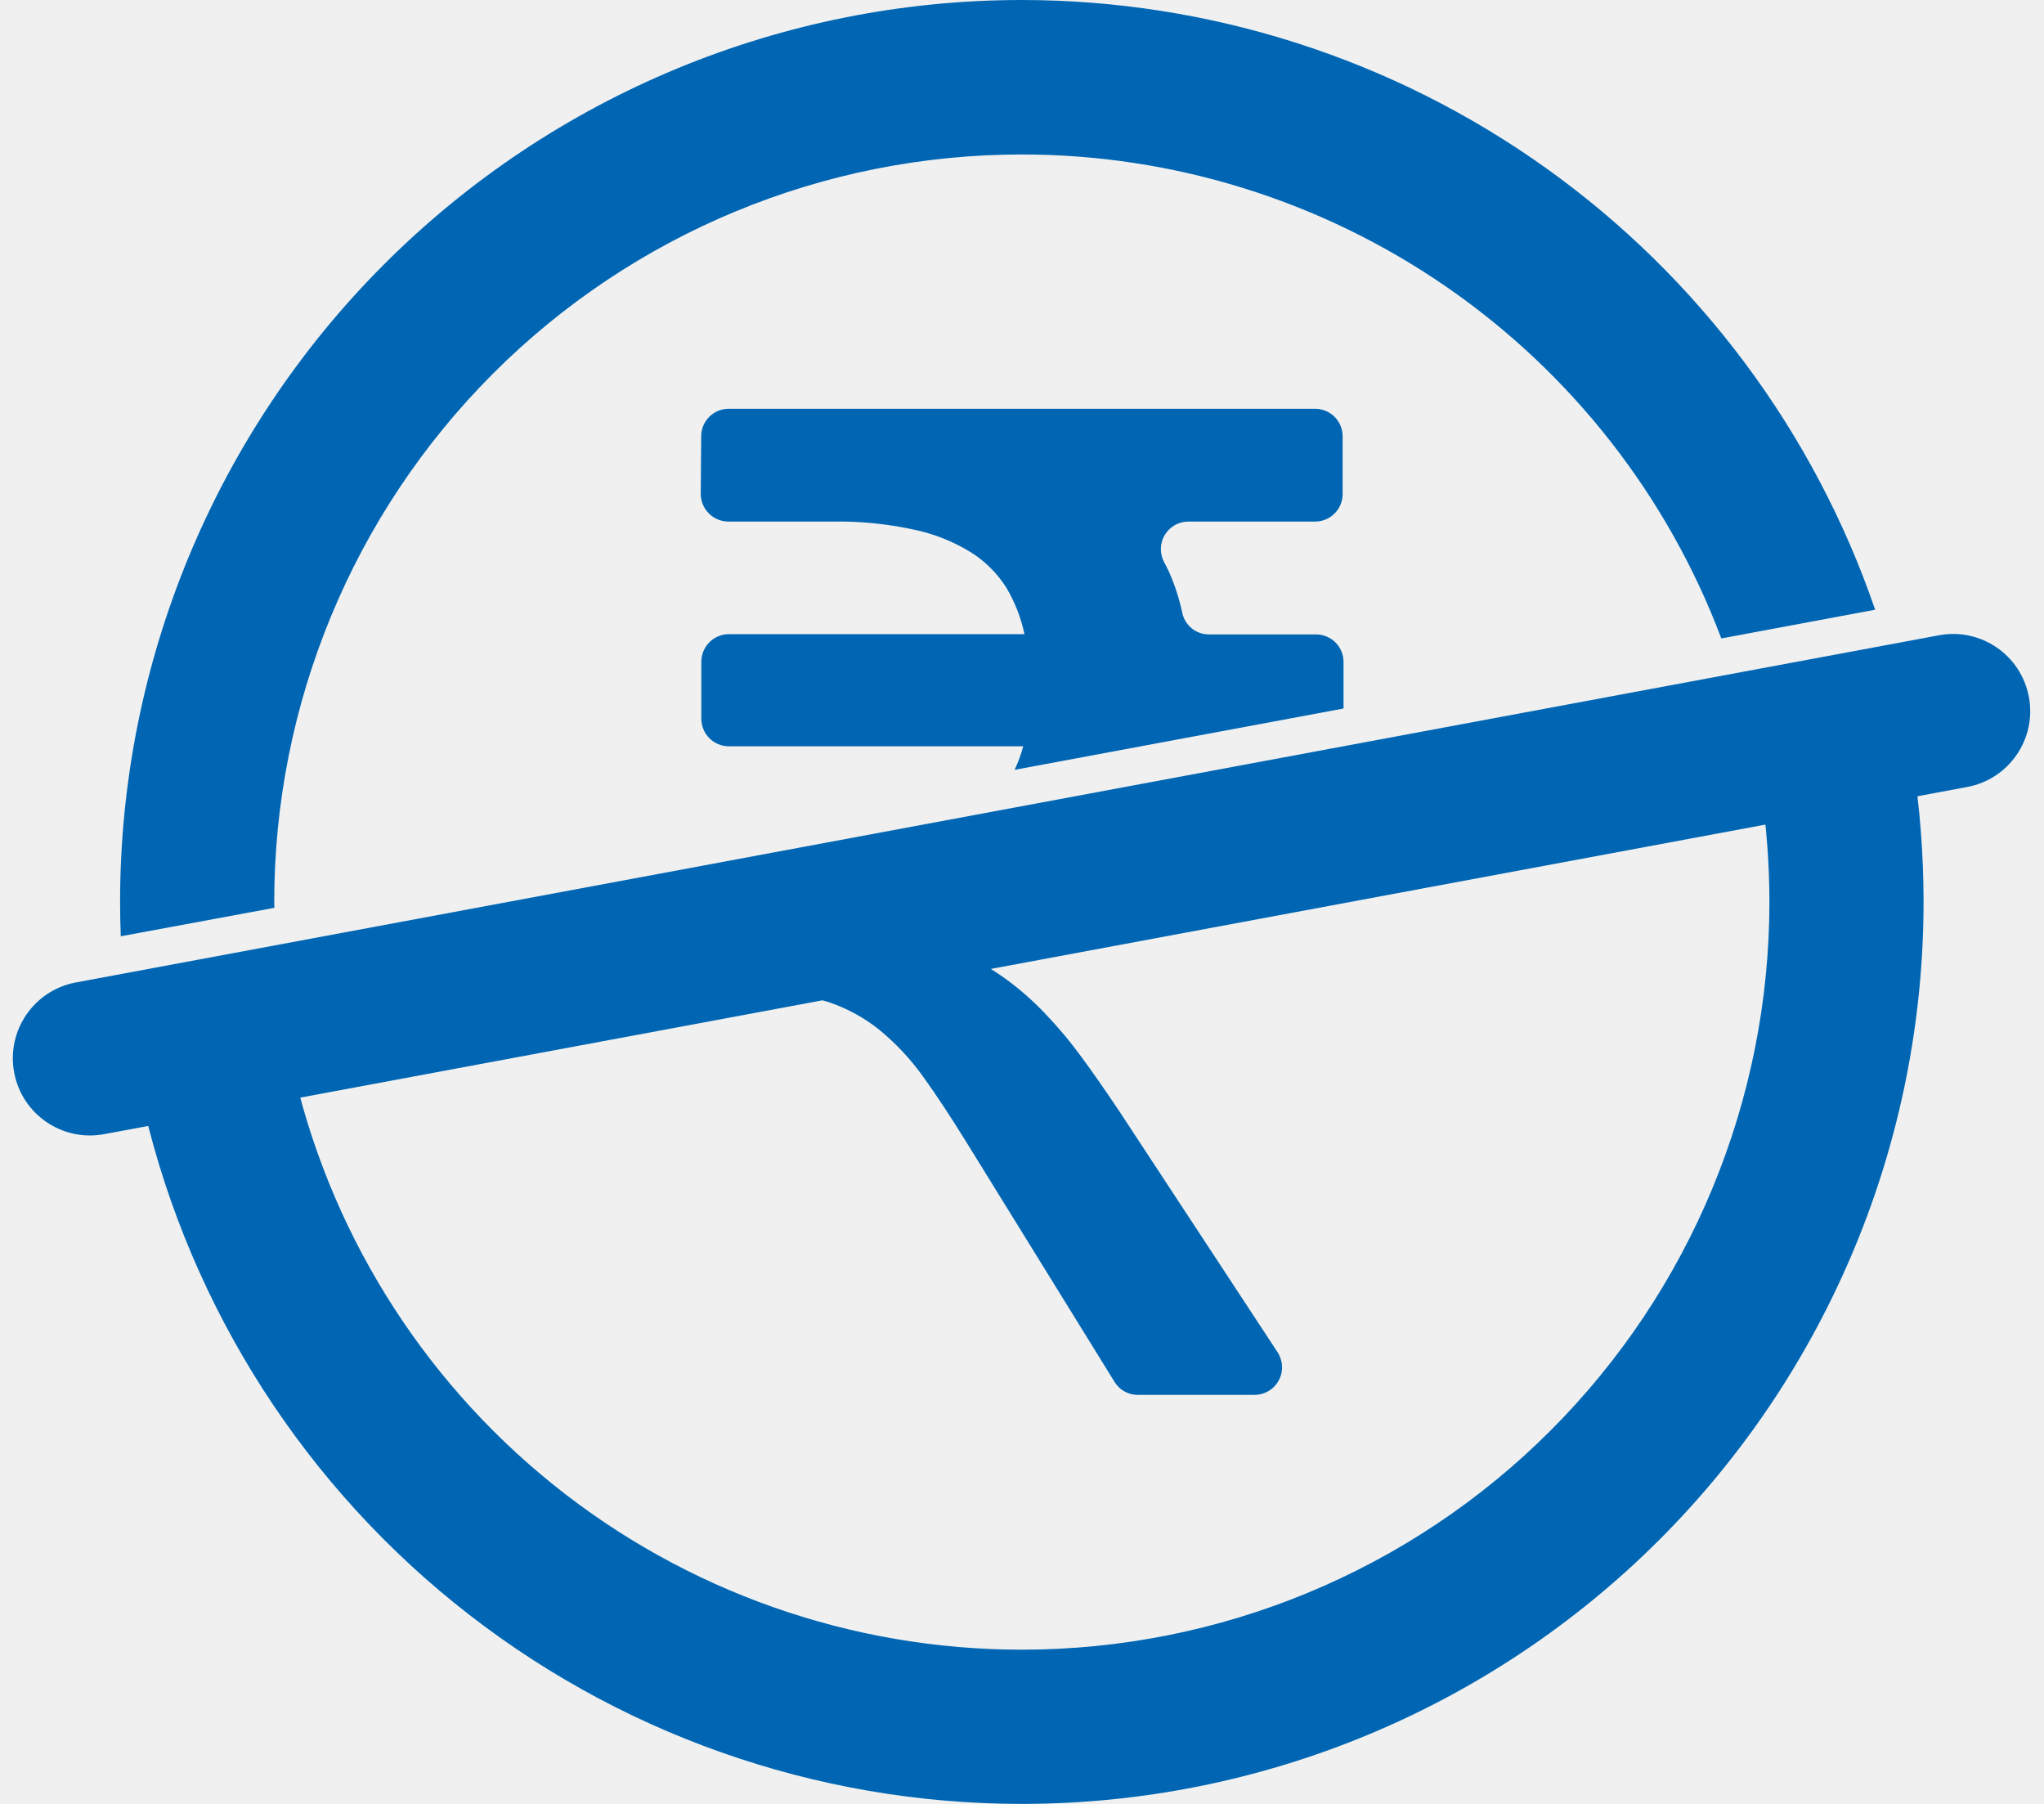
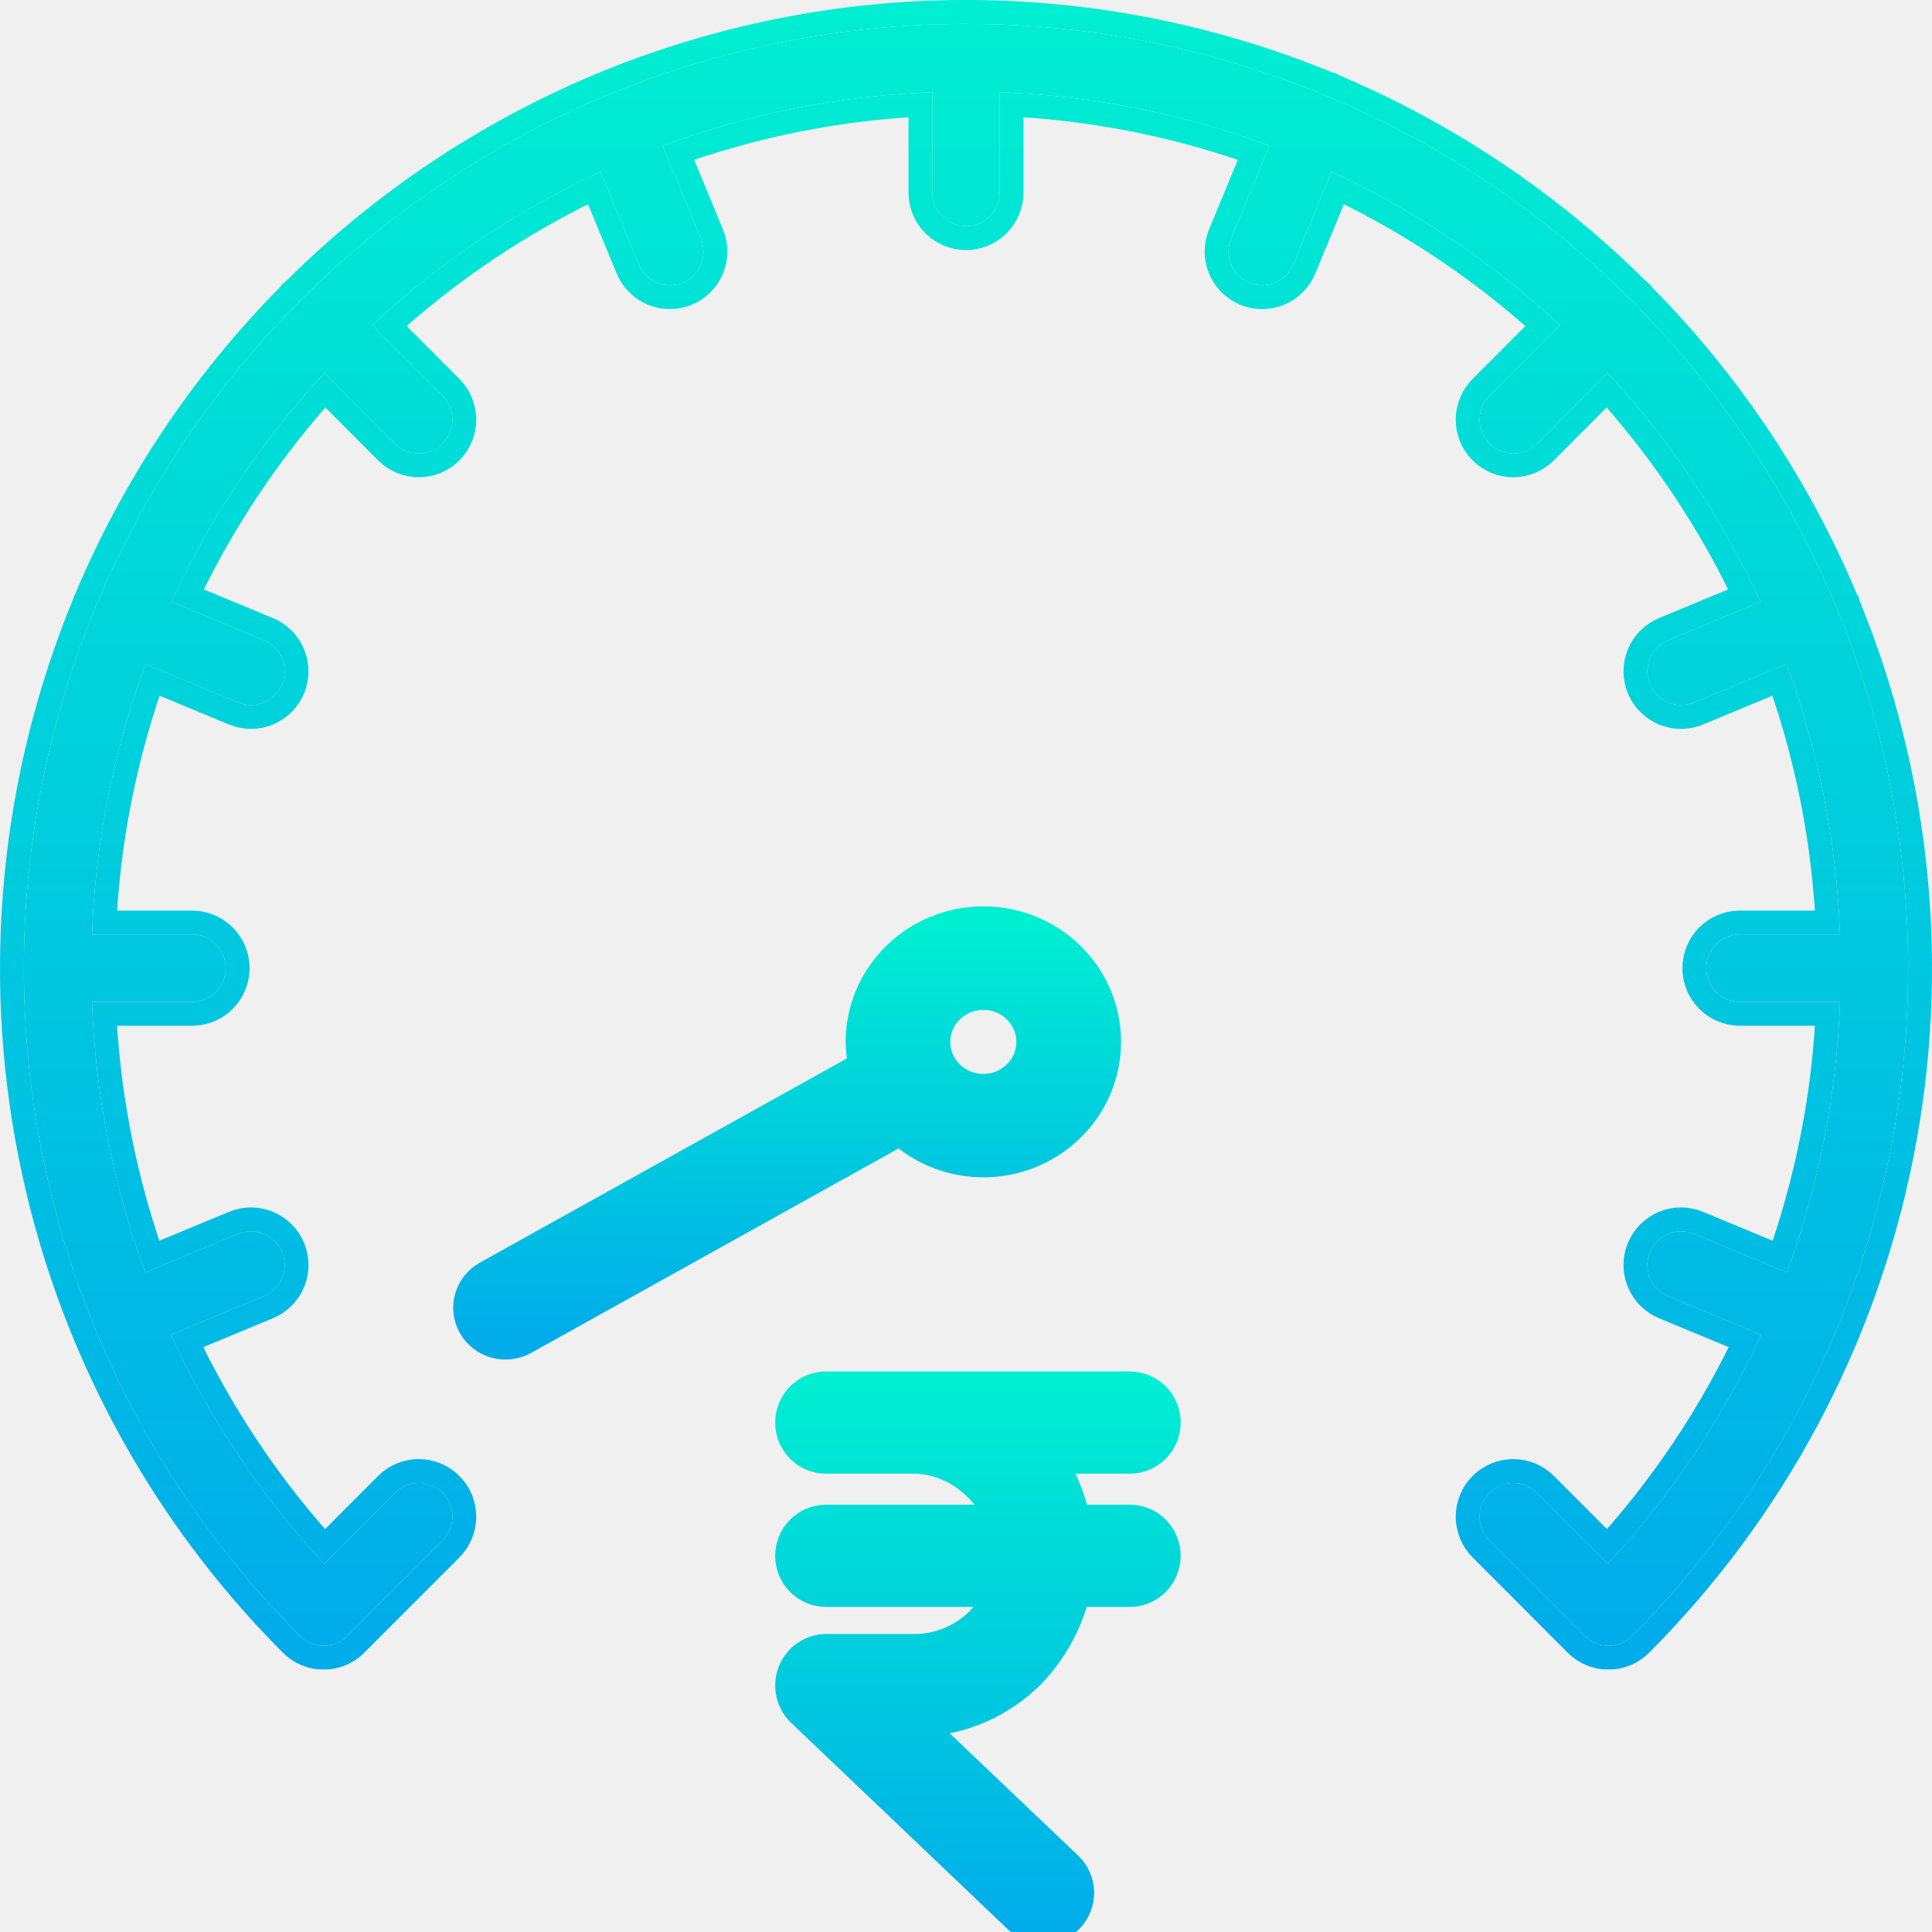
- <svg xmlns="http://www.w3.org/2000/svg" width="68" height="60" viewBox="0 0 68 60" fill="none">
-   <g clip-path="url(#clip0_5331_1228)">
-     <path d="M43.765 21.101H40.222C40.015 21.102 39.813 21.033 39.651 20.903C39.489 20.773 39.376 20.591 39.333 20.388C39.233 19.916 39.084 19.456 38.888 19.016C38.837 18.908 38.78 18.793 38.722 18.686C38.65 18.546 38.614 18.39 38.62 18.233C38.625 18.076 38.67 17.923 38.752 17.788C38.834 17.654 38.949 17.543 39.086 17.465C39.223 17.389 39.378 17.348 39.535 17.348H43.748C43.868 17.349 43.988 17.325 44.1 17.279C44.212 17.233 44.313 17.165 44.399 17.079C44.484 16.994 44.552 16.892 44.598 16.781C44.644 16.669 44.668 16.549 44.667 16.428V14.516C44.668 14.395 44.644 14.275 44.598 14.163C44.552 14.052 44.484 13.95 44.399 13.864C44.313 13.779 44.212 13.711 44.1 13.665C43.988 13.619 43.868 13.595 43.748 13.596H24.247C24.127 13.595 24.008 13.618 23.896 13.664C23.785 13.709 23.684 13.776 23.598 13.861C23.513 13.946 23.445 14.047 23.398 14.158C23.352 14.269 23.328 14.388 23.328 14.508L23.312 16.421C23.312 16.542 23.335 16.662 23.381 16.775C23.427 16.887 23.495 16.989 23.58 17.075C23.666 17.162 23.767 17.23 23.879 17.277C23.991 17.324 24.111 17.348 24.233 17.348H27.703C28.605 17.333 29.507 17.422 30.39 17.613C31.061 17.751 31.703 18.005 32.288 18.363C32.77 18.663 33.177 19.068 33.48 19.548C33.764 20.027 33.967 20.549 34.083 21.093H24.245C24.125 21.093 24.006 21.118 23.895 21.164C23.783 21.21 23.683 21.278 23.598 21.364C23.513 21.449 23.446 21.551 23.401 21.662C23.355 21.773 23.332 21.893 23.332 22.013V23.903C23.332 24.024 23.355 24.143 23.401 24.254C23.446 24.366 23.513 24.467 23.598 24.553C23.683 24.638 23.783 24.706 23.895 24.752C24.006 24.799 24.125 24.823 24.245 24.823H34.04C33.97 25.093 33.874 25.355 33.752 25.606L44.697 23.566V22.013C44.697 21.892 44.672 21.772 44.625 21.66C44.578 21.548 44.508 21.447 44.422 21.362C44.335 21.277 44.232 21.211 44.12 21.166C44.007 21.121 43.886 21.099 43.765 21.101V21.101ZM37.265 37.003C36.805 36.313 36.374 35.695 35.972 35.148C35.596 34.633 35.185 34.144 34.742 33.683C34.349 33.273 33.921 32.898 33.462 32.563C33.01 32.237 32.529 31.954 32.025 31.716V31.628C32.99 31.417 33.923 31.081 34.8 30.628L23.55 32.726C23.635 32.819 23.738 32.893 23.853 32.944C23.968 32.994 24.092 33.021 24.218 33.021H25.402C26.135 33.006 26.866 33.111 27.565 33.331C28.18 33.537 28.754 33.852 29.26 34.258C29.807 34.708 30.293 35.227 30.705 35.803C31.15 36.421 31.625 37.141 32.135 37.966L37.08 45.966C37.162 46.099 37.277 46.209 37.414 46.284C37.552 46.359 37.706 46.398 37.862 46.396H41.73C41.896 46.396 42.059 46.352 42.202 46.267C42.345 46.183 42.462 46.061 42.541 45.915C42.62 45.769 42.658 45.604 42.651 45.438C42.643 45.273 42.591 45.112 42.5 44.973L37.265 37.003Z" fill="#0066B3" />
-     <path d="M63.623 25.26L58.578 26.203C58.768 27.461 58.864 28.732 58.865 30.005C58.864 36.6 56.243 42.925 51.578 47.588C46.914 52.251 40.588 54.871 33.993 54.87C28.318 54.871 22.814 52.931 18.395 49.373C13.975 45.814 10.905 40.851 9.695 35.307L4.65 36.25C6.082 42.97 9.777 48.996 15.118 53.319C20.459 57.642 27.121 60 33.993 60C41.949 60 49.58 56.839 55.206 51.213C60.832 45.587 63.993 37.956 63.993 30C63.993 28.413 63.87 26.828 63.623 25.26V25.26ZM9.123 30.01C9.122 23.415 11.741 17.089 16.404 12.424C21.067 7.76 27.392 5.139 33.988 5.138C39.044 5.137 43.98 6.678 48.139 9.554C52.297 12.43 55.481 16.504 57.265 21.235L62.383 20.28C60.353 14.364 56.526 9.23 51.437 5.594C46.347 1.958 40.25 0.003 33.995 0C26.039 0 18.408 3.161 12.782 8.787C7.156 14.413 3.995 22.044 3.995 30C3.995 30.382 4.003 30.762 4.018 31.142L9.128 30.195L9.123 30.01Z" fill="#0066B3" />
-     <path d="M67.498 23.184L67.497 23.182C67.238 21.789 65.898 20.87 64.506 21.13L2.522 32.678C1.13 32.938 0.211 34.277 0.471 35.67L0.471 35.672C0.731 37.065 2.07 37.983 3.462 37.724L65.446 26.176C66.838 25.916 67.757 24.577 67.498 23.184Z" fill="#0066B3" />
-   </g>
+ <svg xmlns="http://www.w3.org/2000/svg" width="81" height="81" viewBox="0 0 81 81" fill="none">
+   <path d="M38.272 69.006H34.63C34.302 69.009 33.983 69.111 33.714 69.298C33.444 69.486 33.236 69.749 33.116 70.057C32.996 70.364 32.969 70.7 33.039 71.022C33.109 71.344 33.273 71.638 33.51 71.866L42.625 80.551C42.939 80.85 43.358 81.011 43.789 80.999C44.221 80.987 44.63 80.803 44.927 80.487C45.224 80.171 45.384 79.749 45.372 79.313C45.361 78.878 45.178 78.466 44.864 78.166L38.713 72.309C40.439 72.213 42.07 71.483 43.297 70.256C44.205 69.31 44.855 68.144 45.186 66.87H47.37C47.803 66.87 48.217 66.697 48.523 66.389C48.828 66.081 49 65.663 49 65.228C49 64.792 48.828 64.374 48.523 64.066C48.217 63.758 47.803 63.585 47.37 63.585H45.183C45.005 62.769 44.686 61.991 44.243 61.285H47.37C47.803 61.285 48.217 61.112 48.523 60.804C48.828 60.496 49 60.078 49 59.643C49 59.207 48.828 58.789 48.523 58.481C48.217 58.173 47.803 58 47.37 58H34.63C34.197 58 33.783 58.173 33.477 58.481C33.172 58.789 33 59.207 33 59.643C33 60.078 33.172 60.496 33.477 60.804C33.783 61.112 34.197 61.285 34.63 61.285H38.272C39.807 61.285 41.134 62.271 41.749 63.585H34.63C34.197 63.585 33.783 63.758 33.477 64.066C33.172 64.374 33 64.792 33 65.228C33 65.663 33.172 66.081 33.477 66.389C33.783 66.697 34.197 66.87 34.63 66.87H41.754C41.548 67.249 41.293 67.6 40.997 67.912C40.637 68.267 40.211 68.546 39.743 68.734C39.276 68.922 38.776 69.014 38.272 69.006Z" fill="url(#paint0_linear_6652_2223)" />
+   <path d="M38.272 69.006H34.63C34.302 69.009 33.983 69.111 33.714 69.298C33.444 69.486 33.236 69.749 33.116 70.057C32.996 70.364 32.969 70.7 33.039 71.022C33.109 71.344 33.273 71.638 33.51 71.866L42.625 80.551C42.939 80.85 43.358 81.011 43.789 80.999C44.221 80.987 44.63 80.803 44.927 80.487C45.224 80.171 45.384 79.749 45.372 79.313C45.361 78.878 45.178 78.466 44.864 78.166L38.713 72.309C40.439 72.213 42.07 71.483 43.297 70.256C44.205 69.31 44.855 68.144 45.186 66.87H47.37C47.803 66.87 48.217 66.697 48.523 66.389C48.828 66.081 49 65.663 49 65.228C49 64.792 48.828 64.374 48.523 64.066C48.217 63.758 47.803 63.585 47.37 63.585H45.183C45.005 62.769 44.686 61.991 44.243 61.285H47.37C47.803 61.285 48.217 61.112 48.523 60.804C48.828 60.496 49 60.078 49 59.643C49 59.207 48.828 58.789 48.523 58.481C48.217 58.173 47.803 58 47.37 58H34.63C34.197 58 33.783 58.173 33.477 58.481C33.172 58.789 33 59.207 33 59.643C33 60.078 33.172 60.496 33.477 60.804C33.783 61.112 34.197 61.285 34.63 61.285H38.272C39.807 61.285 41.134 62.271 41.749 63.585H34.63C34.197 63.585 33.783 63.758 33.477 64.066C33.172 64.374 33 64.792 33 65.228C33 65.663 33.172 66.081 33.477 66.389C33.783 66.697 34.197 66.87 34.63 66.87H41.754C41.548 67.249 41.293 67.6 40.997 67.912C40.637 68.267 40.211 68.546 39.743 68.734C39.276 68.922 38.776 69.014 38.272 69.006Z" stroke="url(#paint1_linear_6652_2223)" />
+   <mask id="path-2-outside-1_6652_2223" maskUnits="userSpaceOnUse" x="0" y="0" width="81" height="70" fill="black">
+     <rect fill="white" width="81" height="70" />
+     <path d="M76.997 25.464L76.993 25.441L76.981 25.424C75.002 20.664 72.117 16.337 68.488 12.682C68.465 12.655 68.456 12.621 68.43 12.596C68.405 12.571 68.371 12.562 68.344 12.539C64.698 8.901 60.381 6.01 55.633 4.026L55.616 4.014L55.592 4.01C50.807 2.023 45.679 1 40.5 1C35.321 1 30.193 2.023 25.408 4.01C25.4 4.013 25.392 4.011 25.384 4.014L25.367 4.026C20.619 6.01 16.301 8.901 12.655 12.539C12.629 12.562 12.595 12.571 12.569 12.596C12.544 12.621 12.535 12.655 12.512 12.682C8.883 16.337 5.998 20.664 4.019 25.423L4.007 25.441C4.004 25.448 4.006 25.457 4.003 25.465C1.016 32.696 0.235 40.652 1.76 48.328C3.285 56.003 7.047 63.053 12.569 68.586C12.7 68.717 12.856 68.821 13.027 68.892C13.198 68.963 13.382 69 13.567 69C13.752 69 13.936 68.963 14.107 68.892C14.278 68.821 14.433 68.717 14.564 68.586L18.554 64.587C18.819 64.322 18.967 63.962 18.967 63.587C18.967 63.212 18.819 62.853 18.554 62.587C18.29 62.322 17.931 62.173 17.557 62.173C17.183 62.173 16.824 62.322 16.559 62.587L13.591 65.562C10.957 62.722 8.788 59.481 7.167 55.96L11.064 54.343C11.409 54.199 11.684 53.924 11.827 53.577C11.97 53.231 11.97 52.842 11.827 52.495C11.684 52.149 11.409 51.873 11.063 51.73C10.718 51.586 10.329 51.587 9.984 51.73L6.087 53.347C4.75 49.709 3.997 45.88 3.856 42.005H8.054C8.428 42.005 8.787 41.856 9.051 41.591C9.316 41.326 9.464 40.966 9.464 40.591C9.464 40.216 9.316 39.856 9.051 39.591C8.787 39.326 8.428 39.177 8.054 39.177H3.857C4 35.303 4.757 31.476 6.099 27.84L9.984 29.452C10.155 29.523 10.338 29.559 10.524 29.559C10.709 29.559 10.892 29.523 11.063 29.452C11.235 29.381 11.39 29.277 11.521 29.145C11.652 29.014 11.756 28.858 11.827 28.687C11.898 28.515 11.934 28.331 11.934 28.146C11.934 27.96 11.898 27.776 11.827 27.605C11.756 27.433 11.652 27.277 11.521 27.146C11.39 27.015 11.235 26.91 11.064 26.839L7.189 25.231C8.81 21.713 10.975 18.473 13.603 15.631L16.559 18.594C16.824 18.86 17.183 19.009 17.557 19.009C17.931 19.009 18.29 18.86 18.554 18.594C18.819 18.329 18.967 17.97 18.967 17.595C18.967 17.22 18.819 16.86 18.554 16.595L15.598 13.632C18.433 10.998 21.666 8.828 25.175 7.203L26.78 11.087C26.923 11.433 27.198 11.709 27.544 11.852C27.889 11.995 28.278 11.995 28.623 11.852C28.969 11.708 29.244 11.433 29.387 11.086C29.53 10.74 29.53 10.351 29.387 10.004L27.778 6.111C31.406 4.765 35.224 4.007 39.089 3.864V8.07C39.089 8.445 39.238 8.804 39.502 9.07C39.767 9.335 40.126 9.484 40.5 9.484C40.874 9.484 41.233 9.335 41.498 9.07C41.762 8.804 41.911 8.445 41.911 8.07V3.864C45.776 4.007 49.594 4.765 53.222 6.111L51.614 10.004C51.543 10.176 51.506 10.36 51.506 10.545C51.506 10.731 51.542 10.915 51.613 11.086C51.684 11.258 51.788 11.414 51.919 11.545C52.05 11.677 52.206 11.781 52.377 11.852C52.548 11.923 52.731 11.96 52.917 11.96C53.102 11.96 53.285 11.923 53.456 11.852C53.628 11.781 53.783 11.677 53.914 11.546C54.045 11.414 54.149 11.258 54.22 11.087L55.825 7.203C59.334 8.828 62.567 10.998 65.403 13.632L62.446 16.595C62.315 16.726 62.211 16.882 62.14 17.054C62.069 17.225 62.033 17.409 62.033 17.595C62.033 17.78 62.069 17.964 62.14 18.136C62.211 18.307 62.315 18.463 62.446 18.594C62.577 18.726 62.732 18.83 62.904 18.901C63.075 18.972 63.258 19.009 63.443 19.009C63.629 19.009 63.812 18.972 63.983 18.901C64.154 18.83 64.31 18.726 64.441 18.594L67.397 15.631C70.025 18.473 72.19 21.713 73.811 25.231L69.936 26.839C69.591 26.983 69.316 27.258 69.173 27.605C69.03 27.951 69.03 28.34 69.173 28.687C69.316 29.033 69.591 29.308 69.937 29.452C70.282 29.595 70.671 29.595 71.016 29.452L74.901 27.84C76.243 31.476 77 35.303 77.143 39.177H72.946C72.572 39.177 72.213 39.326 71.949 39.591C71.684 39.856 71.536 40.216 71.536 40.591C71.536 40.966 71.684 41.326 71.949 41.591C72.213 41.856 72.572 42.005 72.946 42.005H77.144C77.003 45.88 76.25 49.709 74.913 53.347L71.016 51.73C70.845 51.659 70.662 51.622 70.477 51.622C70.291 51.622 70.108 51.659 69.937 51.73C69.765 51.801 69.61 51.905 69.479 52.036C69.348 52.168 69.244 52.323 69.173 52.495C69.102 52.666 69.066 52.85 69.066 53.036C69.066 53.222 69.102 53.406 69.173 53.577C69.244 53.749 69.348 53.905 69.479 54.036C69.61 54.167 69.765 54.271 69.936 54.343L73.833 55.96C72.212 59.481 70.043 62.722 67.409 65.562L64.441 62.587C64.176 62.322 63.818 62.173 63.443 62.173C63.069 62.173 62.711 62.322 62.446 62.587C62.181 62.853 62.033 63.212 62.033 63.587C62.033 63.962 62.181 64.322 62.446 64.587L66.436 68.586C66.567 68.717 66.722 68.821 66.893 68.892C67.064 68.963 67.248 69 67.433 69C67.618 69 67.802 68.963 67.973 68.892C68.144 68.821 68.299 68.717 68.43 68.586C73.953 63.053 77.715 56.003 79.24 48.328C80.765 40.652 79.984 32.695 76.997 25.464Z" />
+   </mask>
+   <path d="M76.997 25.464L76.993 25.441L76.981 25.424C75.002 20.664 72.117 16.337 68.488 12.682C68.465 12.655 68.456 12.621 68.43 12.596C68.405 12.571 68.371 12.562 68.344 12.539C64.698 8.901 60.381 6.01 55.633 4.026L55.616 4.014L55.592 4.01C50.807 2.023 45.679 1 40.5 1C35.321 1 30.193 2.023 25.408 4.01C25.4 4.013 25.392 4.011 25.384 4.014L25.367 4.026C20.619 6.01 16.301 8.901 12.655 12.539C12.629 12.562 12.595 12.571 12.569 12.596C12.544 12.621 12.535 12.655 12.512 12.682C8.883 16.337 5.998 20.664 4.019 25.423L4.007 25.441C4.004 25.448 4.006 25.457 4.003 25.465C1.016 32.696 0.235 40.652 1.76 48.328C3.285 56.003 7.047 63.053 12.569 68.586C12.7 68.717 12.856 68.821 13.027 68.892C13.198 68.963 13.382 69 13.567 69C13.752 69 13.936 68.963 14.107 68.892C14.278 68.821 14.433 68.717 14.564 68.586L18.554 64.587C18.819 64.322 18.967 63.962 18.967 63.587C18.967 63.212 18.819 62.853 18.554 62.587C18.29 62.322 17.931 62.173 17.557 62.173C17.183 62.173 16.824 62.322 16.559 62.587L13.591 65.562C10.957 62.722 8.788 59.481 7.167 55.96L11.064 54.343C11.409 54.199 11.684 53.924 11.827 53.577C11.97 53.231 11.97 52.842 11.827 52.495C11.684 52.149 11.409 51.873 11.063 51.73C10.718 51.586 10.329 51.587 9.984 51.73L6.087 53.347C4.75 49.709 3.997 45.88 3.856 42.005H8.054C8.428 42.005 8.787 41.856 9.051 41.591C9.316 41.326 9.464 40.966 9.464 40.591C9.464 40.216 9.316 39.856 9.051 39.591C8.787 39.326 8.428 39.177 8.054 39.177H3.857C4 35.303 4.757 31.476 6.099 27.84L9.984 29.452C10.155 29.523 10.338 29.559 10.524 29.559C10.709 29.559 10.892 29.523 11.063 29.452C11.235 29.381 11.39 29.277 11.521 29.145C11.652 29.014 11.756 28.858 11.827 28.687C11.898 28.515 11.934 28.331 11.934 28.146C11.934 27.96 11.898 27.776 11.827 27.605C11.756 27.433 11.652 27.277 11.521 27.146C11.39 27.015 11.235 26.91 11.064 26.839L7.189 25.231C8.81 21.713 10.975 18.473 13.603 15.631L16.559 18.594C16.824 18.86 17.183 19.009 17.557 19.009C17.931 19.009 18.29 18.86 18.554 18.594C18.819 18.329 18.967 17.97 18.967 17.595C18.967 17.22 18.819 16.86 18.554 16.595L15.598 13.632C18.433 10.998 21.666 8.828 25.175 7.203L26.78 11.087C26.923 11.433 27.198 11.709 27.544 11.852C27.889 11.995 28.278 11.995 28.623 11.852C28.969 11.708 29.244 11.433 29.387 11.086C29.53 10.74 29.53 10.351 29.387 10.004L27.778 6.111C31.406 4.765 35.224 4.007 39.089 3.864V8.07C39.089 8.445 39.238 8.804 39.502 9.07C39.767 9.335 40.126 9.484 40.5 9.484C40.874 9.484 41.233 9.335 41.498 9.07C41.762 8.804 41.911 8.445 41.911 8.07V3.864C45.776 4.007 49.594 4.765 53.222 6.111L51.614 10.004C51.543 10.176 51.506 10.36 51.506 10.545C51.506 10.731 51.542 10.915 51.613 11.086C51.684 11.258 51.788 11.414 51.919 11.545C52.05 11.677 52.206 11.781 52.377 11.852C52.548 11.923 52.731 11.96 52.917 11.96C53.102 11.96 53.285 11.923 53.456 11.852C53.628 11.781 53.783 11.677 53.914 11.546C54.045 11.414 54.149 11.258 54.22 11.087L55.825 7.203C59.334 8.828 62.567 10.998 65.403 13.632L62.446 16.595C62.315 16.726 62.211 16.882 62.14 17.054C62.069 17.225 62.033 17.409 62.033 17.595C62.033 17.78 62.069 17.964 62.14 18.136C62.211 18.307 62.315 18.463 62.446 18.594C62.577 18.726 62.732 18.83 62.904 18.901C63.075 18.972 63.258 19.009 63.443 19.009C63.629 19.009 63.812 18.972 63.983 18.901C64.154 18.83 64.31 18.726 64.441 18.594L67.397 15.631C70.025 18.473 72.19 21.713 73.811 25.231L69.936 26.839C69.591 26.983 69.316 27.258 69.173 27.605C69.03 27.951 69.03 28.34 69.173 28.687C69.316 29.033 69.591 29.308 69.937 29.452C70.282 29.595 70.671 29.595 71.016 29.452L74.901 27.84C76.243 31.476 77 35.303 77.143 39.177H72.946C72.572 39.177 72.213 39.326 71.949 39.591C71.684 39.856 71.536 40.216 71.536 40.591C71.536 40.966 71.684 41.326 71.949 41.591C72.213 41.856 72.572 42.005 72.946 42.005H77.144C77.003 45.88 76.25 49.709 74.913 53.347L71.016 51.73C70.845 51.659 70.662 51.622 70.477 51.622C70.291 51.622 70.108 51.659 69.937 51.73C69.765 51.801 69.61 51.905 69.479 52.036C69.348 52.168 69.244 52.323 69.173 52.495C69.102 52.666 69.066 52.85 69.066 53.036C69.066 53.222 69.102 53.406 69.173 53.577C69.244 53.749 69.348 53.905 69.479 54.036C69.61 54.167 69.765 54.271 69.936 54.343L73.833 55.96C72.212 59.481 70.043 62.722 67.409 65.562L64.441 62.587C64.176 62.322 63.818 62.173 63.443 62.173C63.069 62.173 62.711 62.322 62.446 62.587C62.181 62.853 62.033 63.212 62.033 63.587C62.033 63.962 62.181 64.322 62.446 64.587L66.436 68.586C66.567 68.717 66.722 68.821 66.893 68.892C67.064 68.963 67.248 69 67.433 69C67.618 69 67.802 68.963 67.973 68.892C68.144 68.821 68.299 68.717 68.43 68.586C73.953 63.053 77.715 56.003 79.24 48.328C80.765 40.652 79.984 32.695 76.997 25.464Z" fill="url(#paint2_linear_6652_2223)" />
+   <path d="M76.997 25.464L76.993 25.441L76.981 25.424C75.002 20.664 72.117 16.337 68.488 12.682C68.465 12.655 68.456 12.621 68.43 12.596C68.405 12.571 68.371 12.562 68.344 12.539C64.698 8.901 60.381 6.01 55.633 4.026L55.616 4.014L55.592 4.01C50.807 2.023 45.679 1 40.5 1C35.321 1 30.193 2.023 25.408 4.01C25.4 4.013 25.392 4.011 25.384 4.014L25.367 4.026C20.619 6.01 16.301 8.901 12.655 12.539C12.629 12.562 12.595 12.571 12.569 12.596C12.544 12.621 12.535 12.655 12.512 12.682C8.883 16.337 5.998 20.664 4.019 25.423L4.007 25.441C4.004 25.448 4.006 25.457 4.003 25.465C1.016 32.696 0.235 40.652 1.76 48.328C3.285 56.003 7.047 63.053 12.569 68.586C12.7 68.717 12.856 68.821 13.027 68.892C13.198 68.963 13.382 69 13.567 69C13.752 69 13.936 68.963 14.107 68.892C14.278 68.821 14.433 68.717 14.564 68.586L18.554 64.587C18.819 64.322 18.967 63.962 18.967 63.587C18.967 63.212 18.819 62.853 18.554 62.587C18.29 62.322 17.931 62.173 17.557 62.173C17.183 62.173 16.824 62.322 16.559 62.587L13.591 65.562C10.957 62.722 8.788 59.481 7.167 55.96L11.064 54.343C11.409 54.199 11.684 53.924 11.827 53.577C11.97 53.231 11.97 52.842 11.827 52.495C11.684 52.149 11.409 51.873 11.063 51.73C10.718 51.586 10.329 51.587 9.984 51.73L6.087 53.347C4.75 49.709 3.997 45.88 3.856 42.005H8.054C8.428 42.005 8.787 41.856 9.051 41.591C9.316 41.326 9.464 40.966 9.464 40.591C9.464 40.216 9.316 39.856 9.051 39.591C8.787 39.326 8.428 39.177 8.054 39.177H3.857C4 35.303 4.757 31.476 6.099 27.84L9.984 29.452C10.155 29.523 10.338 29.559 10.524 29.559C10.709 29.559 10.892 29.523 11.063 29.452C11.235 29.381 11.39 29.277 11.521 29.145C11.652 29.014 11.756 28.858 11.827 28.687C11.898 28.515 11.934 28.331 11.934 28.146C11.934 27.96 11.898 27.776 11.827 27.605C11.756 27.433 11.652 27.277 11.521 27.146C11.39 27.015 11.235 26.91 11.064 26.839L7.189 25.231C8.81 21.713 10.975 18.473 13.603 15.631L16.559 18.594C16.824 18.86 17.183 19.009 17.557 19.009C17.931 19.009 18.29 18.86 18.554 18.594C18.819 18.329 18.967 17.97 18.967 17.595C18.967 17.22 18.819 16.86 18.554 16.595L15.598 13.632C18.433 10.998 21.666 8.828 25.175 7.203L26.78 11.087C26.923 11.433 27.198 11.709 27.544 11.852C27.889 11.995 28.278 11.995 28.623 11.852C28.969 11.708 29.244 11.433 29.387 11.086C29.53 10.74 29.53 10.351 29.387 10.004L27.778 6.111C31.406 4.765 35.224 4.007 39.089 3.864V8.07C39.089 8.445 39.238 8.804 39.502 9.07C39.767 9.335 40.126 9.484 40.5 9.484C40.874 9.484 41.233 9.335 41.498 9.07C41.762 8.804 41.911 8.445 41.911 8.07V3.864C45.776 4.007 49.594 4.765 53.222 6.111L51.614 10.004C51.543 10.176 51.506 10.36 51.506 10.545C51.506 10.731 51.542 10.915 51.613 11.086C51.684 11.258 51.788 11.414 51.919 11.545C52.05 11.677 52.206 11.781 52.377 11.852C52.548 11.923 52.731 11.96 52.917 11.96C53.102 11.96 53.285 11.923 53.456 11.852C53.628 11.781 53.783 11.677 53.914 11.546C54.045 11.414 54.149 11.258 54.22 11.087L55.825 7.203C59.334 8.828 62.567 10.998 65.403 13.632L62.446 16.595C62.315 16.726 62.211 16.882 62.14 17.054C62.069 17.225 62.033 17.409 62.033 17.595C62.033 17.78 62.069 17.964 62.14 18.136C62.211 18.307 62.315 18.463 62.446 18.594C62.577 18.726 62.732 18.83 62.904 18.901C63.075 18.972 63.258 19.009 63.443 19.009C63.629 19.009 63.812 18.972 63.983 18.901C64.154 18.83 64.31 18.726 64.441 18.594L67.397 15.631C70.025 18.473 72.19 21.713 73.811 25.231L69.936 26.839C69.591 26.983 69.316 27.258 69.173 27.605C69.03 27.951 69.03 28.34 69.173 28.687C69.316 29.033 69.591 29.308 69.937 29.452C70.282 29.595 70.671 29.595 71.016 29.452L74.901 27.84C76.243 31.476 77 35.303 77.143 39.177H72.946C72.572 39.177 72.213 39.326 71.949 39.591C71.684 39.856 71.536 40.216 71.536 40.591C71.536 40.966 71.684 41.326 71.949 41.591C72.213 41.856 72.572 42.005 72.946 42.005H77.144C77.003 45.88 76.25 49.709 74.913 53.347L71.016 51.73C70.845 51.659 70.662 51.622 70.477 51.622C70.291 51.622 70.108 51.659 69.937 51.73C69.765 51.801 69.61 51.905 69.479 52.036C69.348 52.168 69.244 52.323 69.173 52.495C69.102 52.666 69.066 52.85 69.066 53.036C69.066 53.222 69.102 53.406 69.173 53.577C69.244 53.749 69.348 53.905 69.479 54.036C69.61 54.167 69.765 54.271 69.936 54.343L73.833 55.96C72.212 59.481 70.043 62.722 67.409 65.562L64.441 62.587C64.176 62.322 63.818 62.173 63.443 62.173C63.069 62.173 62.711 62.322 62.446 62.587C62.181 62.853 62.033 63.212 62.033 63.587C62.033 63.962 62.181 64.322 62.446 64.587L66.436 68.586C66.567 68.717 66.722 68.821 66.893 68.892C67.064 68.963 67.248 69 67.433 69C67.618 69 67.802 68.963 67.973 68.892C68.144 68.821 68.299 68.717 68.43 68.586C73.953 63.053 77.715 56.003 79.24 48.328C80.765 40.652 79.984 32.695 76.997 25.464Z" stroke="url(#paint3_linear_6652_2223)" stroke-width="2" mask="url(#path-2-outside-1_6652_2223)" />
+   <path d="M41.227 38.5L41.226 38.5C39.831 38.501 38.492 39.046 37.503 40.016C36.514 40.987 35.955 42.305 35.954 43.682H35.954L35.954 43.69C35.958 44.01 35.993 44.328 36.058 44.641L20.362 53.373C20.362 53.373 20.362 53.373 20.362 53.373C20.169 53.481 19.998 53.625 19.861 53.798C19.724 53.971 19.622 54.169 19.562 54.381C19.502 54.594 19.485 54.816 19.513 55.035C19.541 55.254 19.612 55.465 19.722 55.657C19.833 55.848 19.98 56.015 20.155 56.149C20.331 56.284 20.531 56.382 20.744 56.44C20.958 56.498 21.18 56.514 21.4 56.487C21.619 56.461 21.832 56.392 22.025 56.285L22.025 56.285L37.727 47.548C38.278 48.031 38.927 48.394 39.632 48.615C40.46 48.874 41.34 48.928 42.194 48.772C43.049 48.615 43.851 48.254 44.529 47.719C45.208 47.183 45.741 46.491 46.082 45.702C46.422 44.913 46.558 44.054 46.477 43.2C46.397 42.346 46.102 41.526 45.62 40.813C45.138 40.1 44.484 39.516 43.717 39.113C42.951 38.71 42.095 38.499 41.227 38.5ZM41.227 45.525C40.852 45.524 40.486 45.415 40.175 45.212C39.865 45.008 39.624 44.72 39.483 44.385C39.341 44.049 39.304 43.681 39.376 43.325C39.448 42.97 39.626 42.642 39.889 42.384C40.153 42.126 40.489 41.949 40.857 41.877C41.225 41.805 41.606 41.842 41.952 41.983C42.298 42.123 42.592 42.361 42.798 42.664C43.004 42.966 43.113 43.321 43.113 43.682C43.113 44.168 42.916 44.635 42.563 44.981C42.21 45.327 41.73 45.524 41.227 45.525Z" fill="url(#paint4_linear_6652_2223)" stroke="url(#paint5_linear_6652_2223)" />
  <defs>
-     <clipPath id="clip0_5331_1228">
-       <rect width="67.968" height="60" fill="white" />
-     </clipPath>
+     <linearGradient id="paint0_linear_6652_2223" x1="41" y1="57.485" x2="41" y2="81.08" gradientUnits="userSpaceOnUse">
+       <stop stop-color="#00EFD1" />
+       <stop offset="1" stop-color="#00ACEA" />
+     </linearGradient>
+     <linearGradient id="paint1_linear_6652_2223" x1="41" y1="57.485" x2="41" y2="81.08" gradientUnits="userSpaceOnUse">
+       <stop stop-color="#00EFD1" />
+       <stop offset="1" stop-color="#00ACEA" />
+     </linearGradient>
+     <linearGradient id="paint2_linear_6652_2223" x1="40.5" y1="-0.522" x2="40.5" y2="69.237" gradientUnits="userSpaceOnUse">
+       <stop stop-color="#00EFD1" />
+       <stop offset="1" stop-color="#00ACEA" />
+     </linearGradient>
+     <linearGradient id="paint3_linear_6652_2223" x1="40.5" y1="-0.522" x2="40.5" y2="69.237" gradientUnits="userSpaceOnUse">
+       <stop stop-color="#00EFD1" />
+       <stop offset="1" stop-color="#00ACEA" />
+     </linearGradient>
+     <linearGradient id="paint4_linear_6652_2223" x1="33" y1="38.619" x2="33" y2="56.059" gradientUnits="userSpaceOnUse">
+       <stop stop-color="#00EFD1" />
+       <stop offset="1" stop-color="#00ACEA" />
+     </linearGradient>
+     <linearGradient id="paint5_linear_6652_2223" x1="33" y1="38.619" x2="33" y2="56.059" gradientUnits="userSpaceOnUse">
+       <stop stop-color="#00EFD1" />
+       <stop offset="1" stop-color="#00ACEA" />
+     </linearGradient>
  </defs>
</svg>
